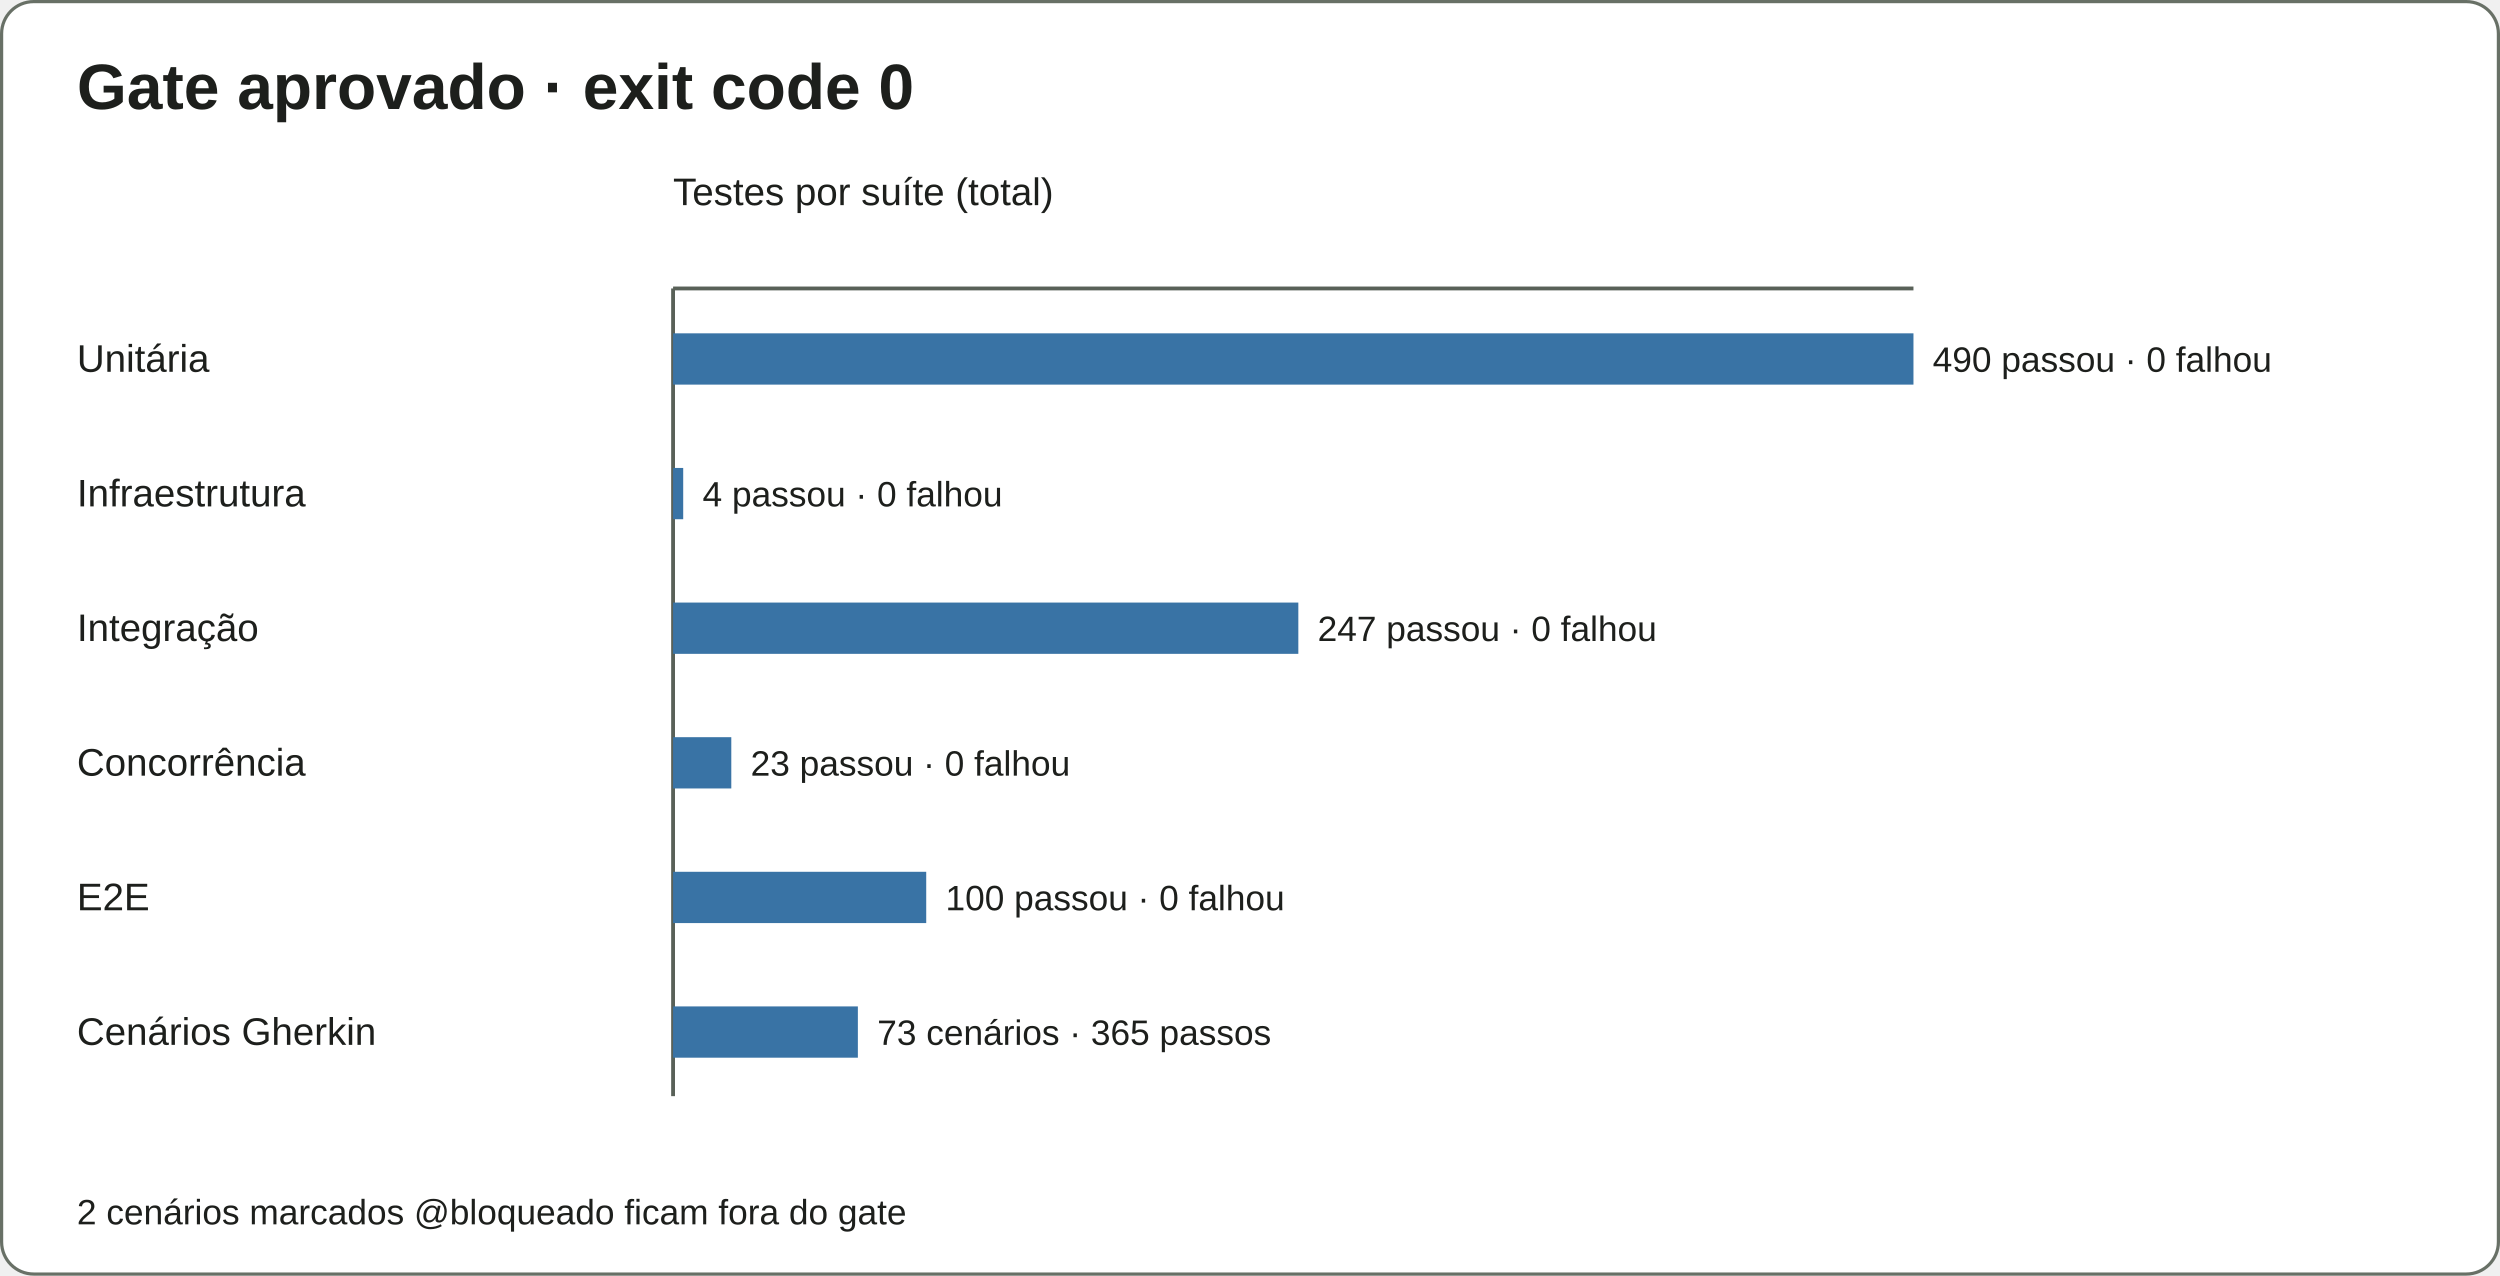
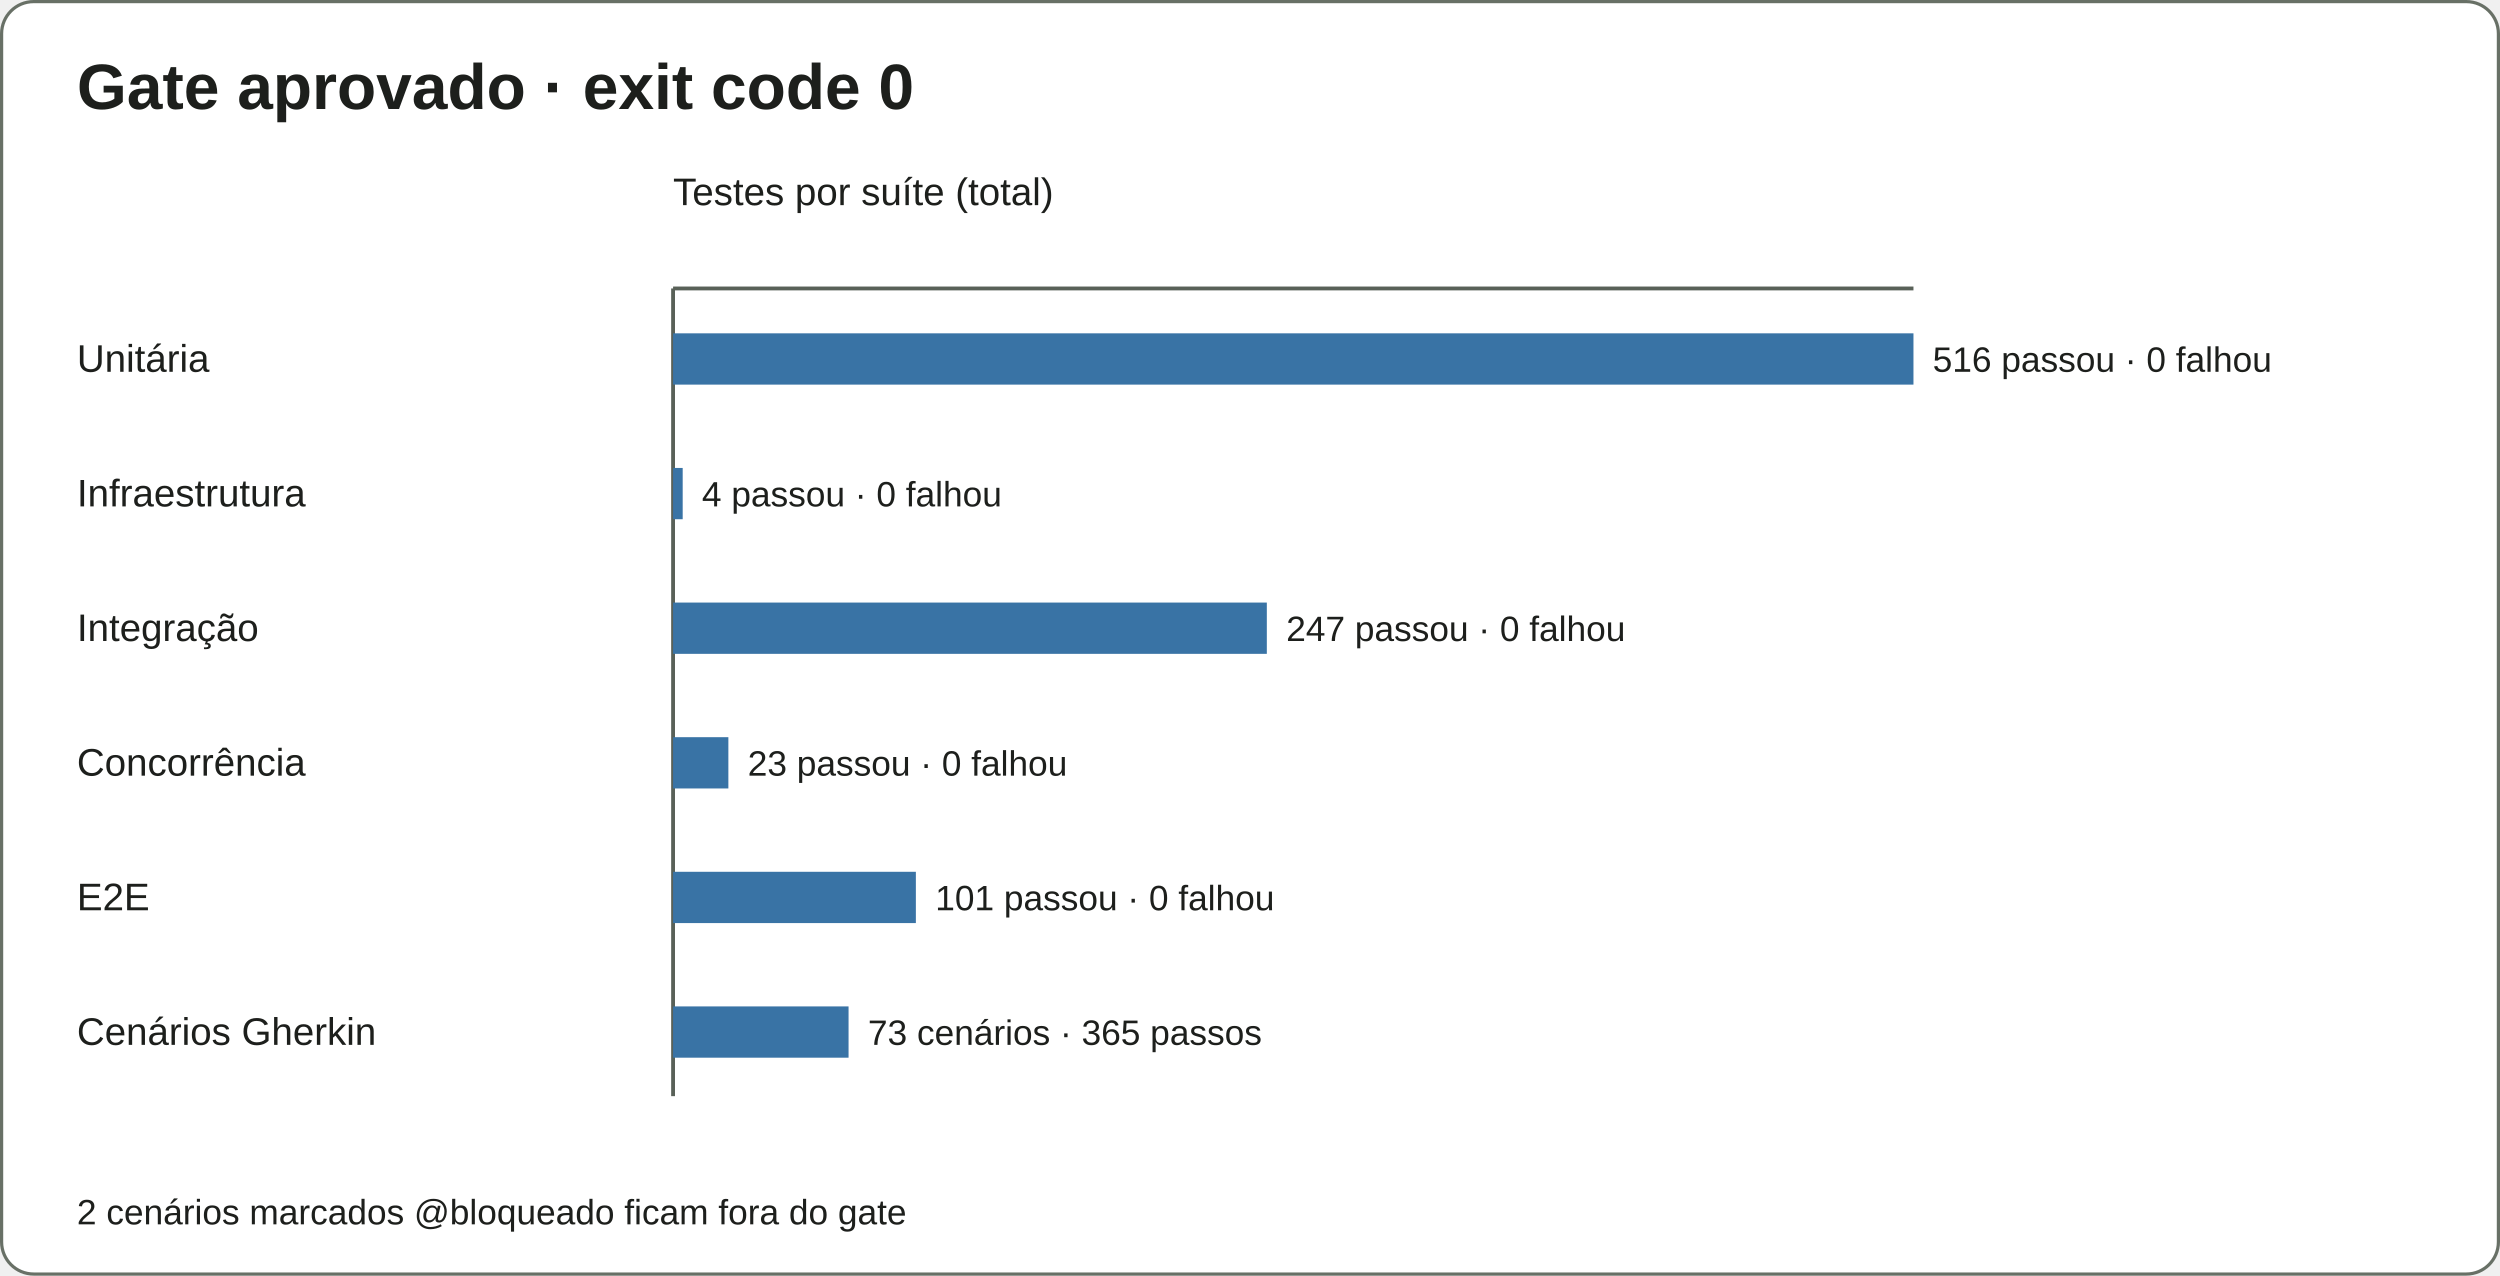
<svg xmlns="http://www.w3.org/2000/svg" width="780" height="398" viewBox="0 0 780 398" role="img" aria-label="Gate aprovado · exit code 0" font-family="Arial, Helvetica, sans-serif">
  <rect x="0.5" y="0.5" width="779" height="397" rx="10" fill="#ffffff" stroke="#687066" />
  <text x="24" y="34" font-size="20" font-weight="700" fill="#1d1f1c">Gate aprovado · exit code 0</text>
  <text x="210.0" y="64.0" text-anchor="start" font-size="12" fill="#1d1f1c">Testes por suíte (total)</text>
  <path d="M 210 90 H 597 M 210 90 V 342" fill="none" stroke="#596158" stroke-width="1.2" />
  <text x="24.0" y="116.0" text-anchor="start" font-size="12" fill="#1d1f1c">Unitária</text>
  <rect x="210" y="104" width="387" height="16" fill="#3973a5" />
-   <text x="603.0" y="116.0" text-anchor="start" font-size="11" fill="#1d1f1c">490 passou · 0 falhou</text>
+   <text x="603.0" y="116.0" text-anchor="start" font-size="11" fill="#1d1f1c">516 passou · 0 falhou</text>
  <text x="24.0" y="158.0" text-anchor="start" font-size="12" fill="#1d1f1c">Infraestrutura</text>
-   <rect x="210" y="146" width="3.159" height="16" fill="#3973a5" />
-   <text x="219.2" y="158.0" text-anchor="start" font-size="11" fill="#1d1f1c">4 passou · 0 falhou</text>
+   <rect x="210" y="146" width="3" height="16" fill="#3973a5" />
+   <text x="219.0" y="158.0" text-anchor="start" font-size="11" fill="#1d1f1c">4 passou · 0 falhou</text>
  <text x="24.0" y="200.0" text-anchor="start" font-size="12" fill="#1d1f1c">Integração</text>
-   <rect x="210" y="188" width="195.08" height="16" fill="#3973a5" />
-   <text x="411.1" y="200.0" text-anchor="start" font-size="11" fill="#1d1f1c">247 passou · 0 falhou</text>
+   <rect x="210" y="188" width="185.25" height="16" fill="#3973a5" />
+   <text x="401.3" y="200.0" text-anchor="start" font-size="11" fill="#1d1f1c">247 passou · 0 falhou</text>
  <text x="24.0" y="242.0" text-anchor="start" font-size="12" fill="#1d1f1c">Concorrência</text>
-   <rect x="210" y="230" width="18.165" height="16" fill="#3973a5" />
-   <text x="234.2" y="242.0" text-anchor="start" font-size="11" fill="#1d1f1c">23 passou · 0 falhou</text>
+   <rect x="210" y="230" width="17.25" height="16" fill="#3973a5" />
+   <text x="233.3" y="242.0" text-anchor="start" font-size="11" fill="#1d1f1c">23 passou · 0 falhou</text>
  <text x="24.0" y="284.0" text-anchor="start" font-size="12" fill="#1d1f1c">E2E</text>
-   <rect x="210" y="272" width="78.98" height="16" fill="#3973a5" />
-   <text x="295.0" y="284.0" text-anchor="start" font-size="11" fill="#1d1f1c">100 passou · 0 falhou</text>
+   <rect x="210" y="272" width="75.75" height="16" fill="#3973a5" />
+   <text x="291.8" y="284.0" text-anchor="start" font-size="11" fill="#1d1f1c">101 passou · 0 falhou</text>
  <text x="24.0" y="326.0" text-anchor="start" font-size="12" fill="#1d1f1c">Cenários Gherkin</text>
-   <rect x="210" y="314" width="57.655" height="16" fill="#3973a5" />
-   <text x="273.7" y="326.0" text-anchor="start" font-size="11" fill="#1d1f1c">73 cenários · 365 passos</text>
+   <rect x="210" y="314" width="54.75" height="16" fill="#3973a5" />
+   <text x="270.8" y="326.0" text-anchor="start" font-size="11" fill="#1d1f1c">73 cenários · 365 passos</text>
  <text x="24.0" y="382.0" text-anchor="start" font-size="11" fill="#1d1f1c">2 cenários marcados @bloqueado ficam fora do gate</text>
</svg>
